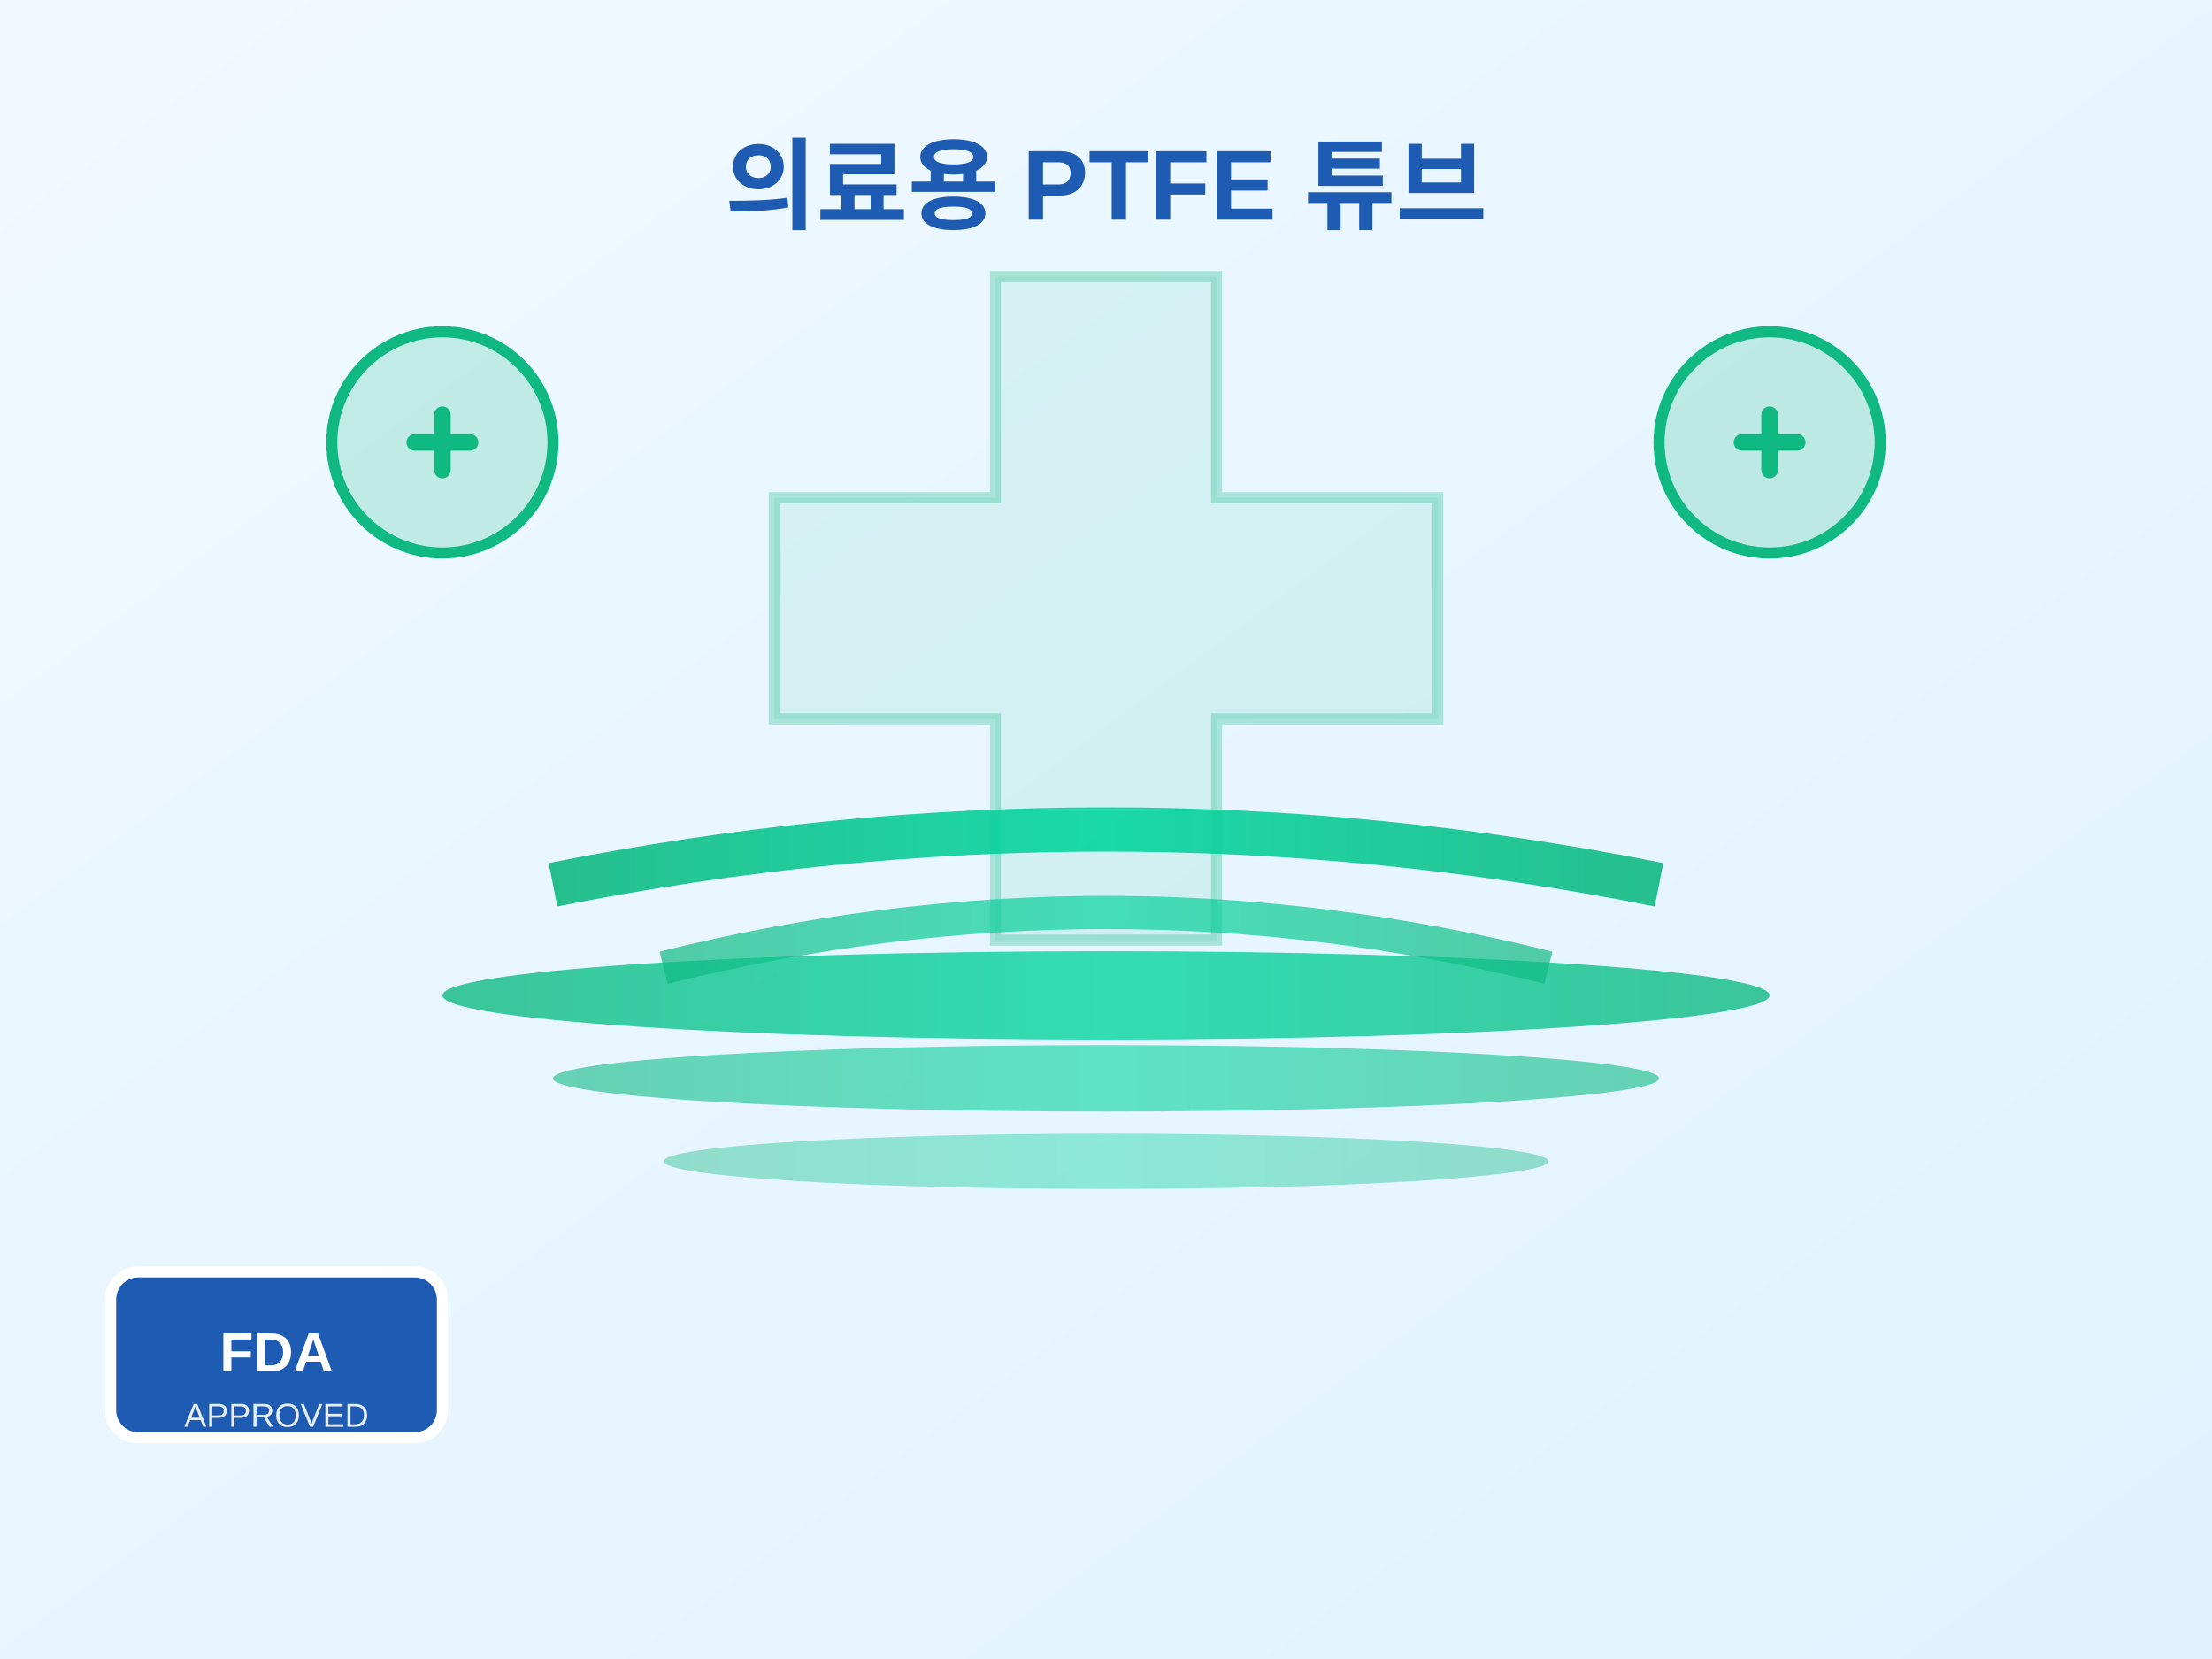
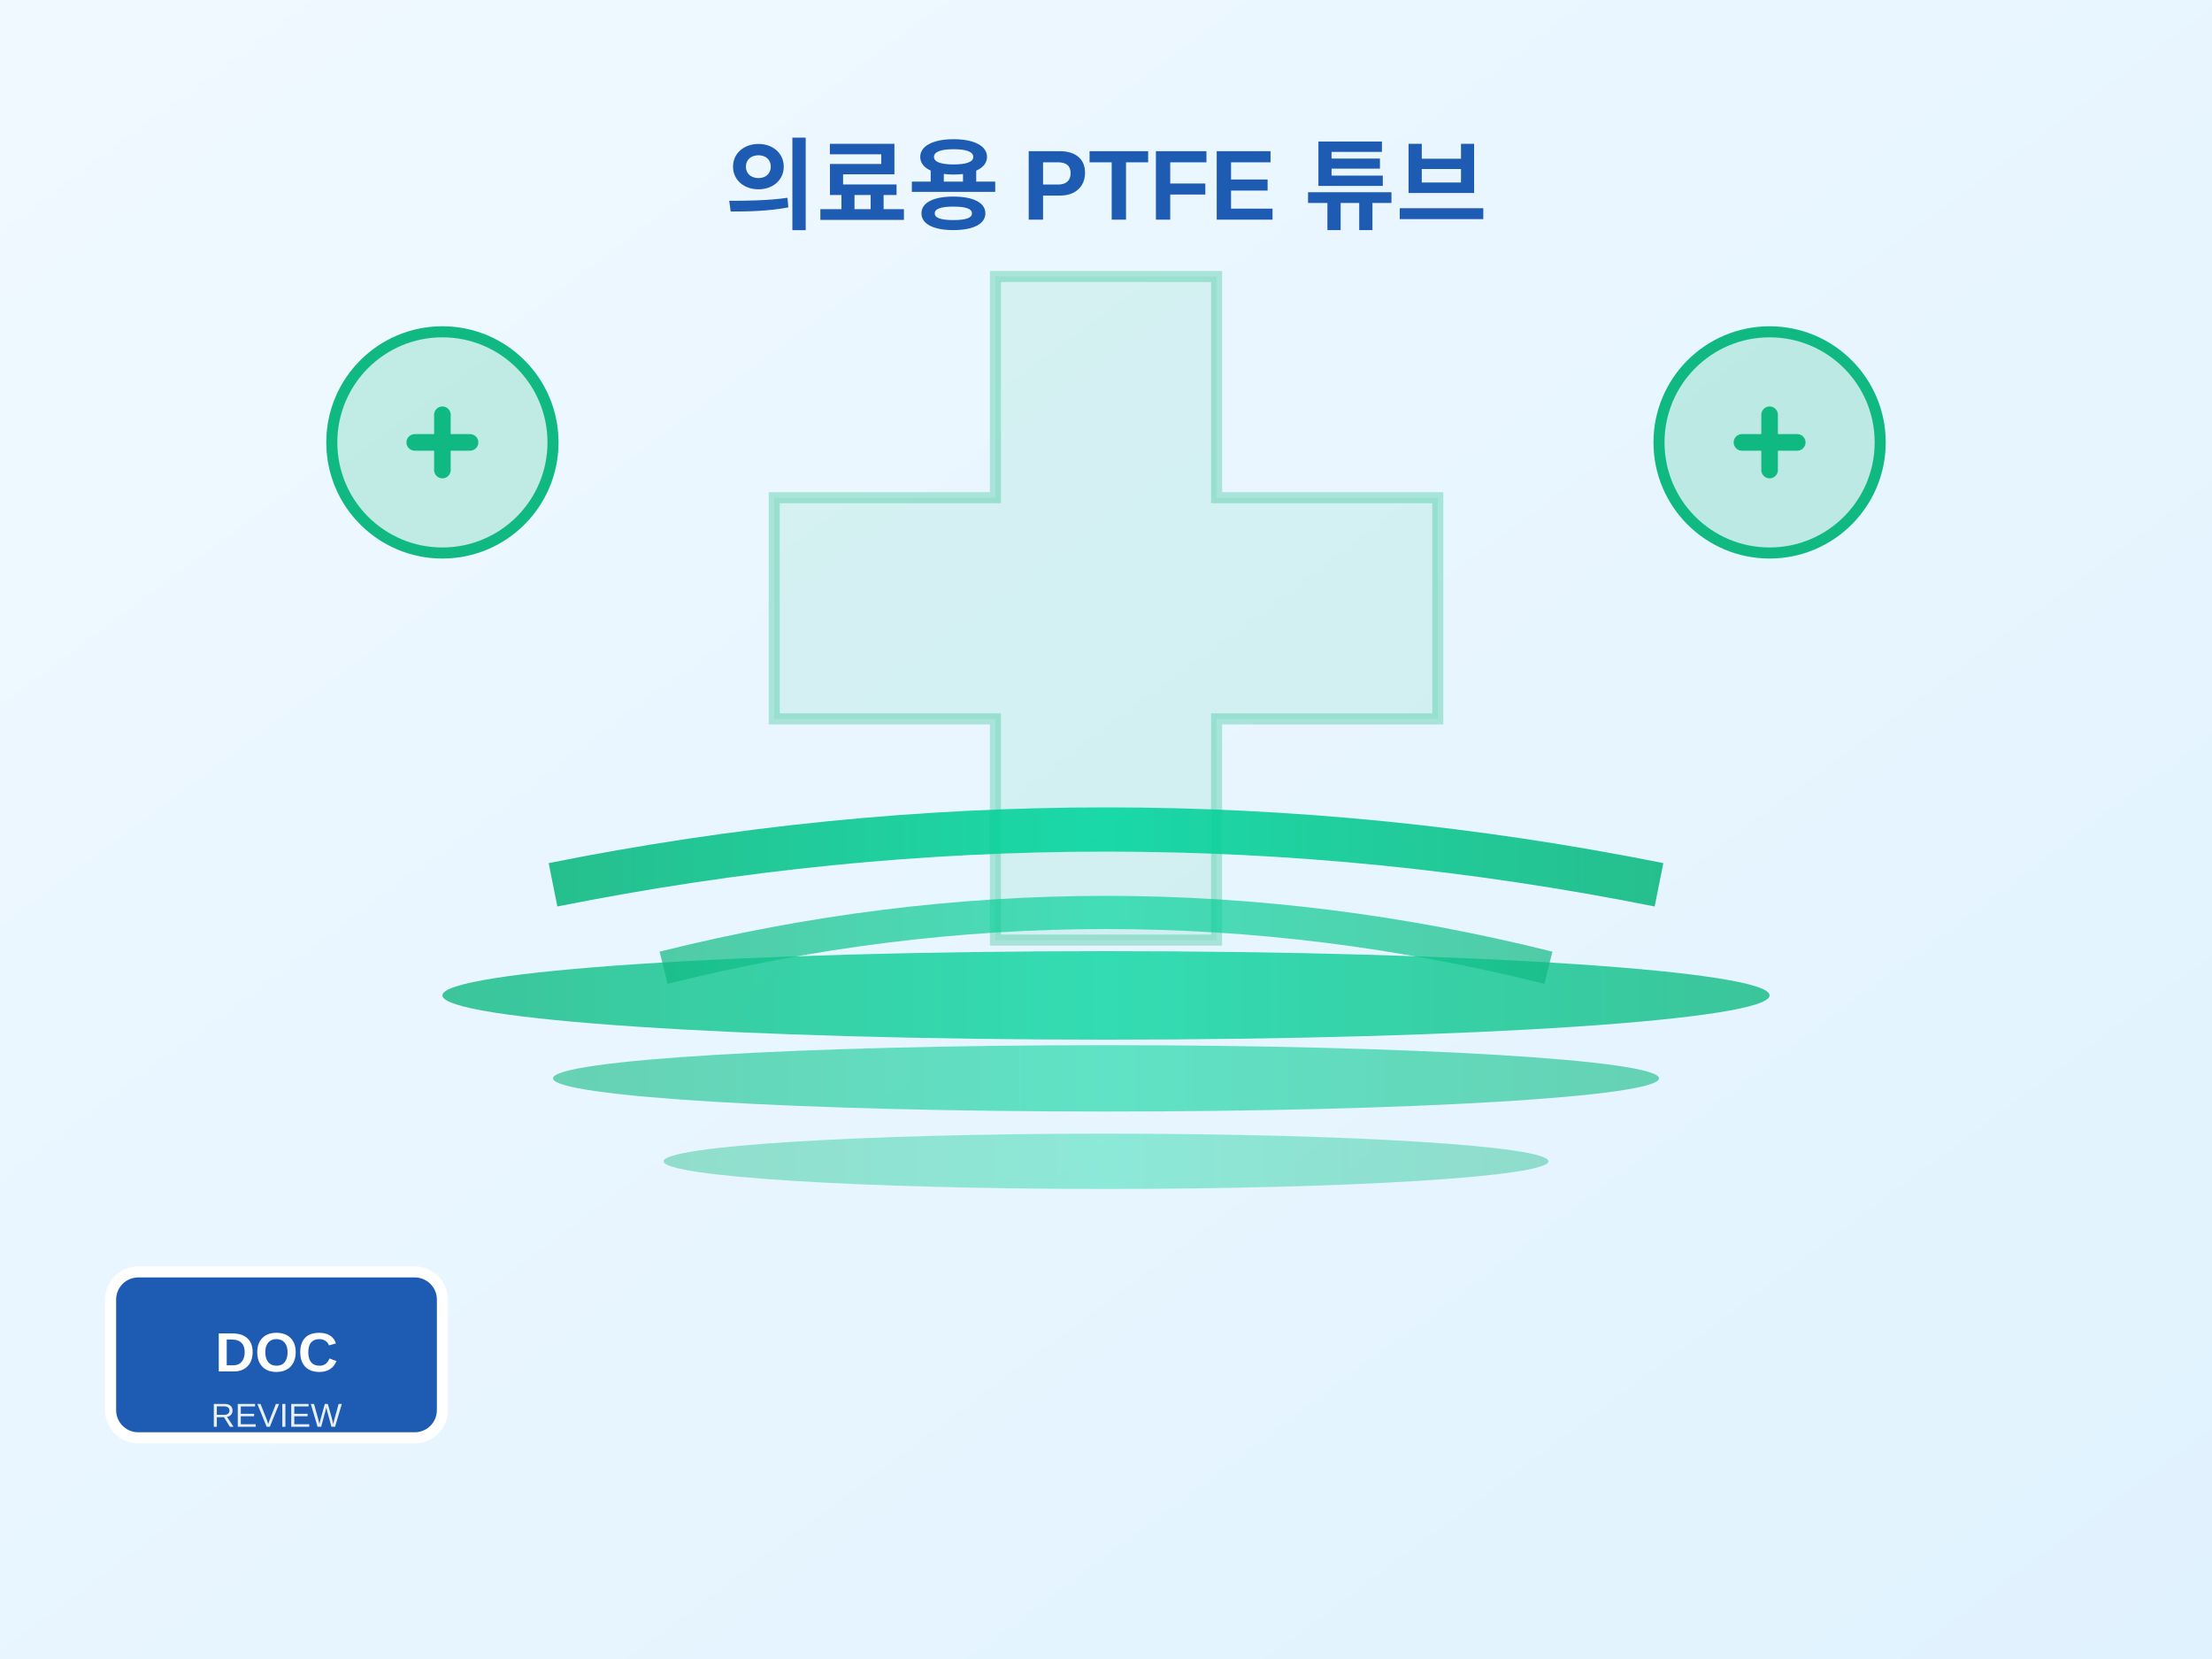
<svg xmlns="http://www.w3.org/2000/svg" width="400" height="300" viewBox="0 0 400 300">
  <defs>
    <linearGradient id="medicalBg" x1="0%" y1="0%" x2="100%" y2="100%">
      <stop offset="0%" style="stop-color:#f0f9ff;stop-opacity:1" />
      <stop offset="100%" style="stop-color:#e0f2fe;stop-opacity:1" />
    </linearGradient>
    <linearGradient id="medicalTube" x1="0%" y1="0%" x2="100%" y2="0%">
      <stop offset="0%" style="stop-color:#10b981;stop-opacity:1" />
      <stop offset="50%" style="stop-color:#06d6a0;stop-opacity:1" />
      <stop offset="100%" style="stop-color:#10b981;stop-opacity:1" />
    </linearGradient>
  </defs>
  <rect width="400" height="300" fill="url(#medicalBg)" />
  <path d="M180 50 L220 50 L220 90 L260 90 L260 130 L220 130 L220 170 L180 170 L180 130 L140 130 L140 90 L180 90 Z" fill="rgba(16, 185, 129, 0.1)" stroke="rgba(16, 185, 129, 0.3)" stroke-width="2" />
  <ellipse cx="200" cy="180" rx="120" ry="8" fill="url(#medicalTube)" opacity="0.8" />
  <ellipse cx="200" cy="195" rx="100" ry="6" fill="url(#medicalTube)" opacity="0.6" />
  <ellipse cx="200" cy="210" rx="80" ry="5" fill="url(#medicalTube)" opacity="0.4" />
  <path d="M100 160 Q200 140 300 160" stroke="url(#medicalTube)" stroke-width="8" fill="none" opacity="0.9" />
  <path d="M120 175 Q200 155 280 175" stroke="url(#medicalTube)" stroke-width="6" fill="none" opacity="0.7" />
  <circle cx="80" cy="80" r="20" fill="rgba(16, 185, 129, 0.2)" stroke="#10b981" stroke-width="2" />
  <path d="M75 80 L85 80 M80 75 L80 85" stroke="#10b981" stroke-width="3" stroke-linecap="round" />
  <circle cx="320" cy="80" r="20" fill="rgba(16, 185, 129, 0.2)" stroke="#10b981" stroke-width="2" />
  <path d="M315 80 L325 80 M320 75 L320 85" stroke="#10b981" stroke-width="3" stroke-linecap="round" />
  <rect x="20" y="230" width="60" height="30" rx="5" fill="#1e5cb3" stroke="white" stroke-width="2" />
-   <text x="50" y="248" font-family="Arial, sans-serif" font-size="10" font-weight="bold" fill="white" text-anchor="middle">FDA</text>
-   <text x="50" y="258" font-family="Arial, sans-serif" font-size="6" fill="rgba(255,255,255,0.9)" text-anchor="middle">APPROVED</text>
+   <text x="50" y="248" font-family="Arial, sans-serif" font-size="10" font-weight="bold" fill="white" text-anchor="middle">DOC</text>
+   <text x="50" y="258" font-family="Arial, sans-serif" font-size="6" fill="rgba(255,255,255,0.9)" text-anchor="middle">REVIEW</text>
  <text x="200" y="40" font-family="Arial, sans-serif" font-size="18" font-weight="bold" fill="#1e5cb3" text-anchor="middle">의료용 PTFE 튜브</text>
</svg>
